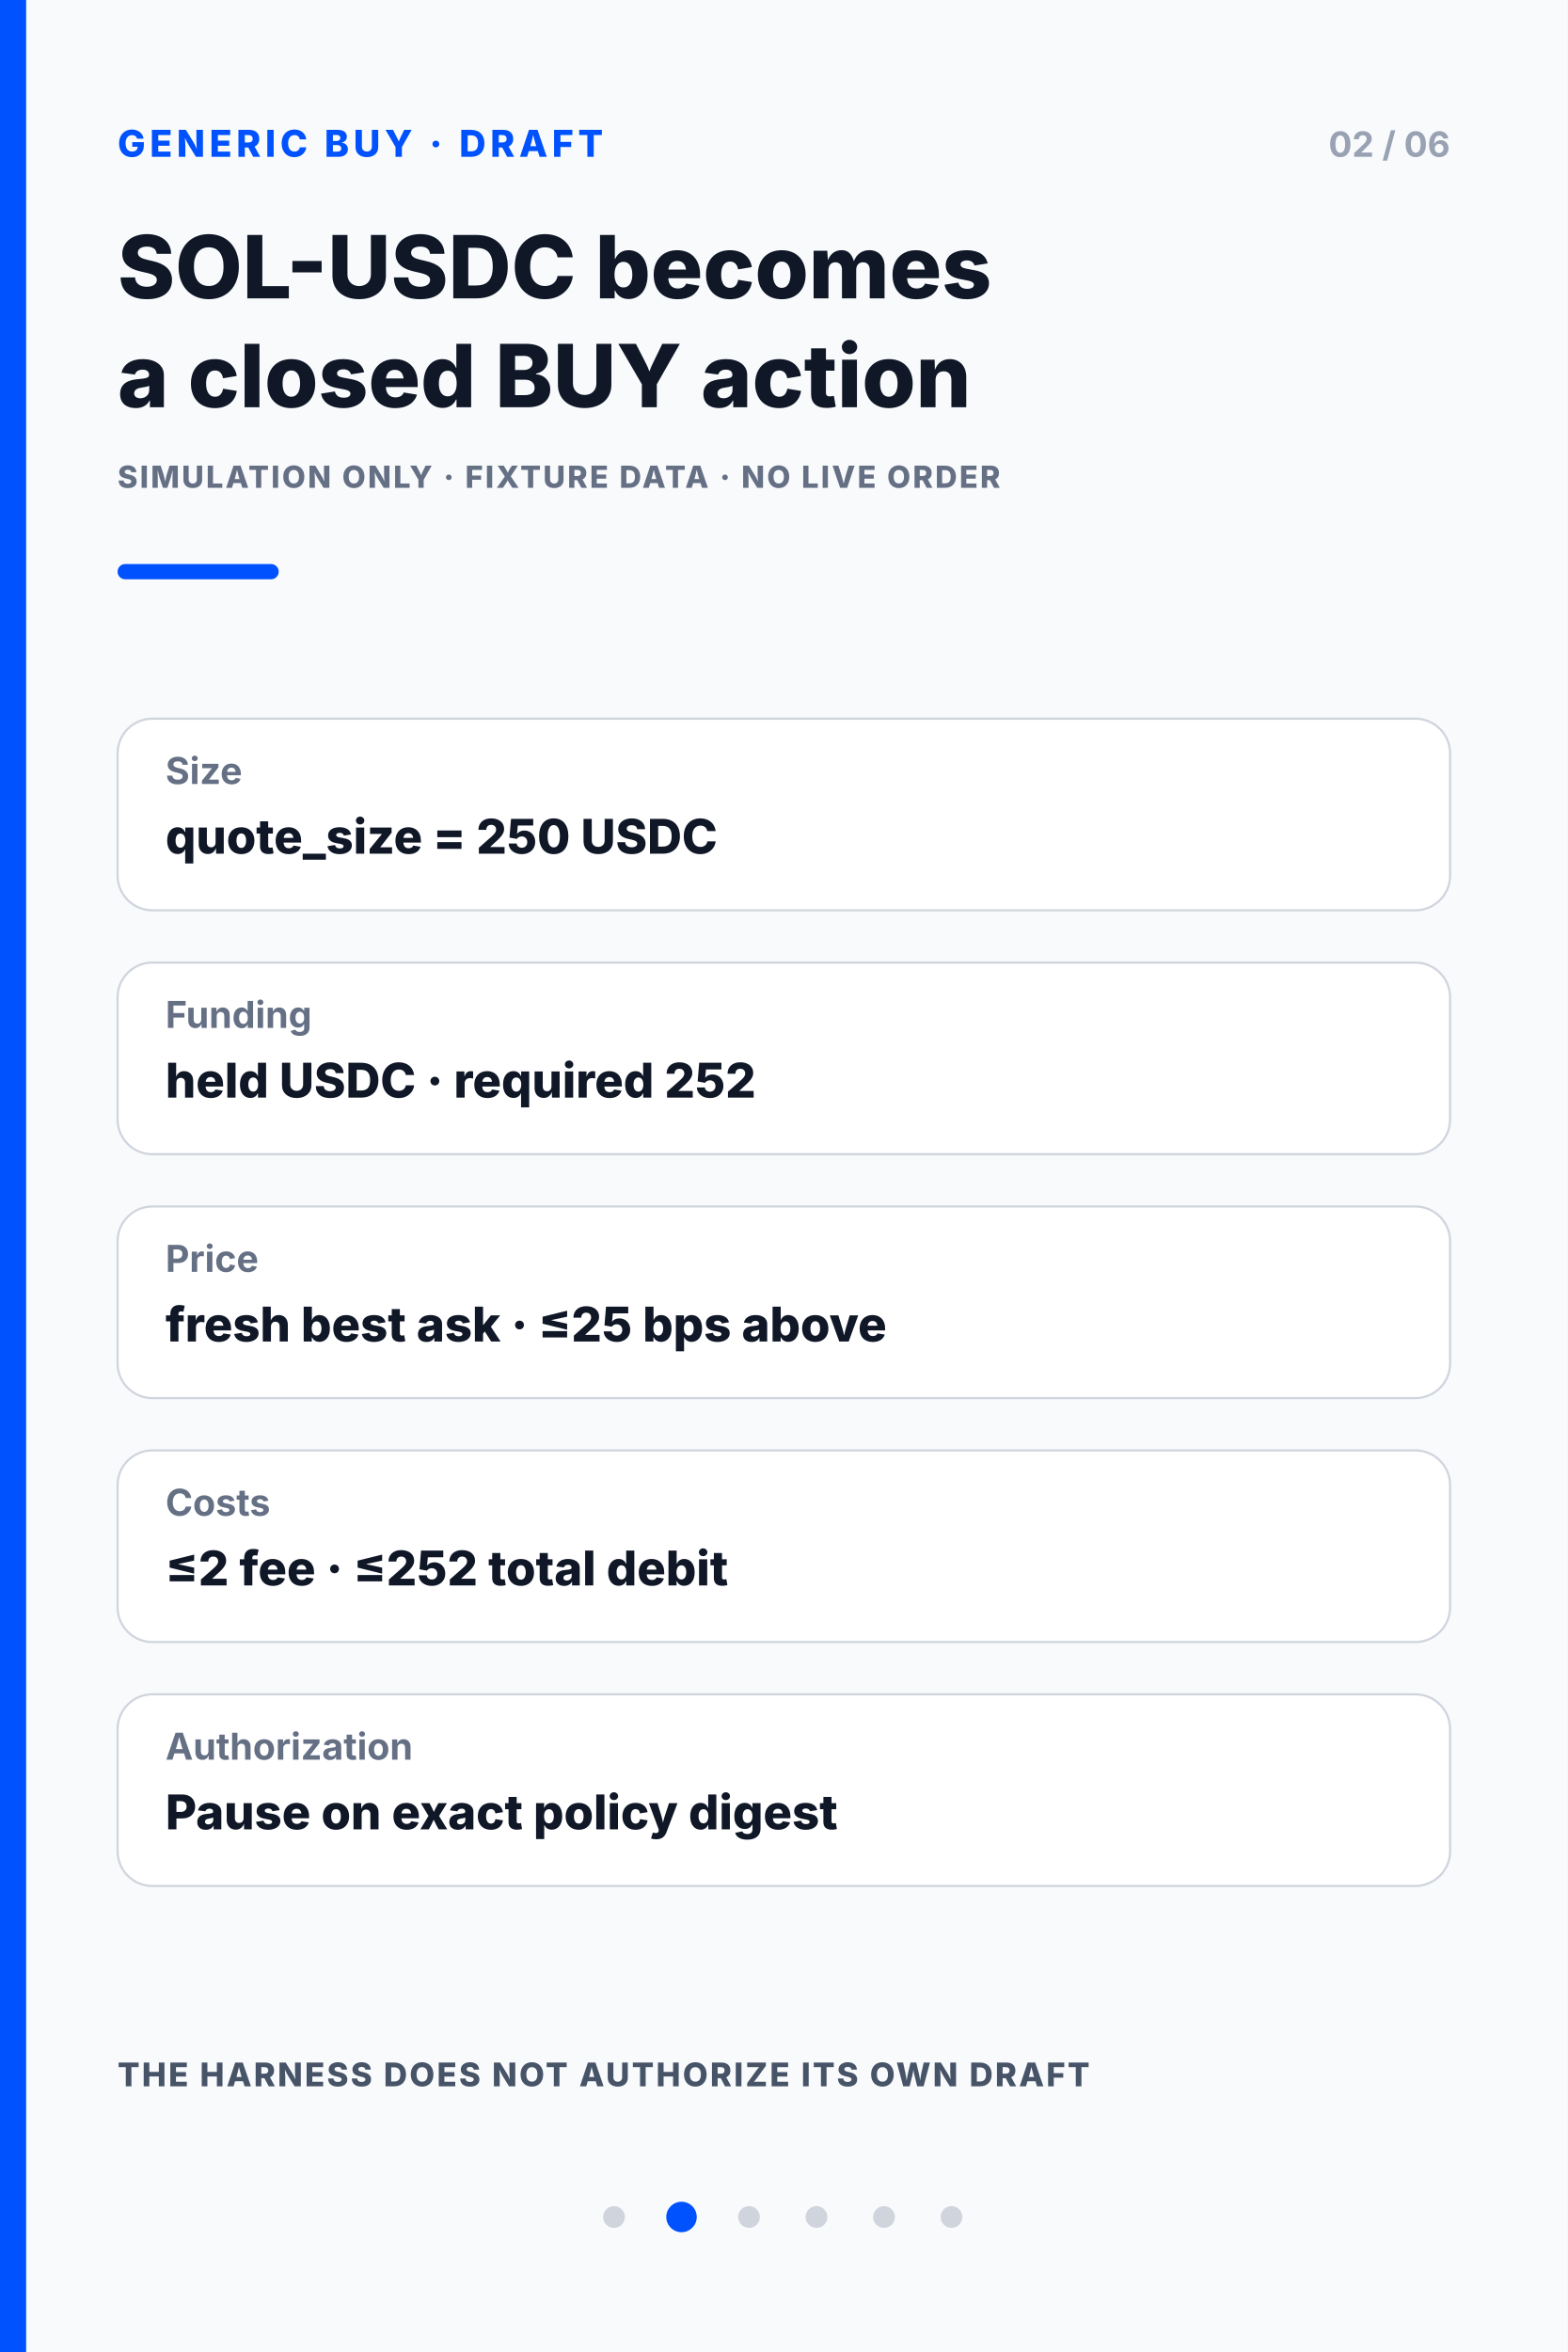
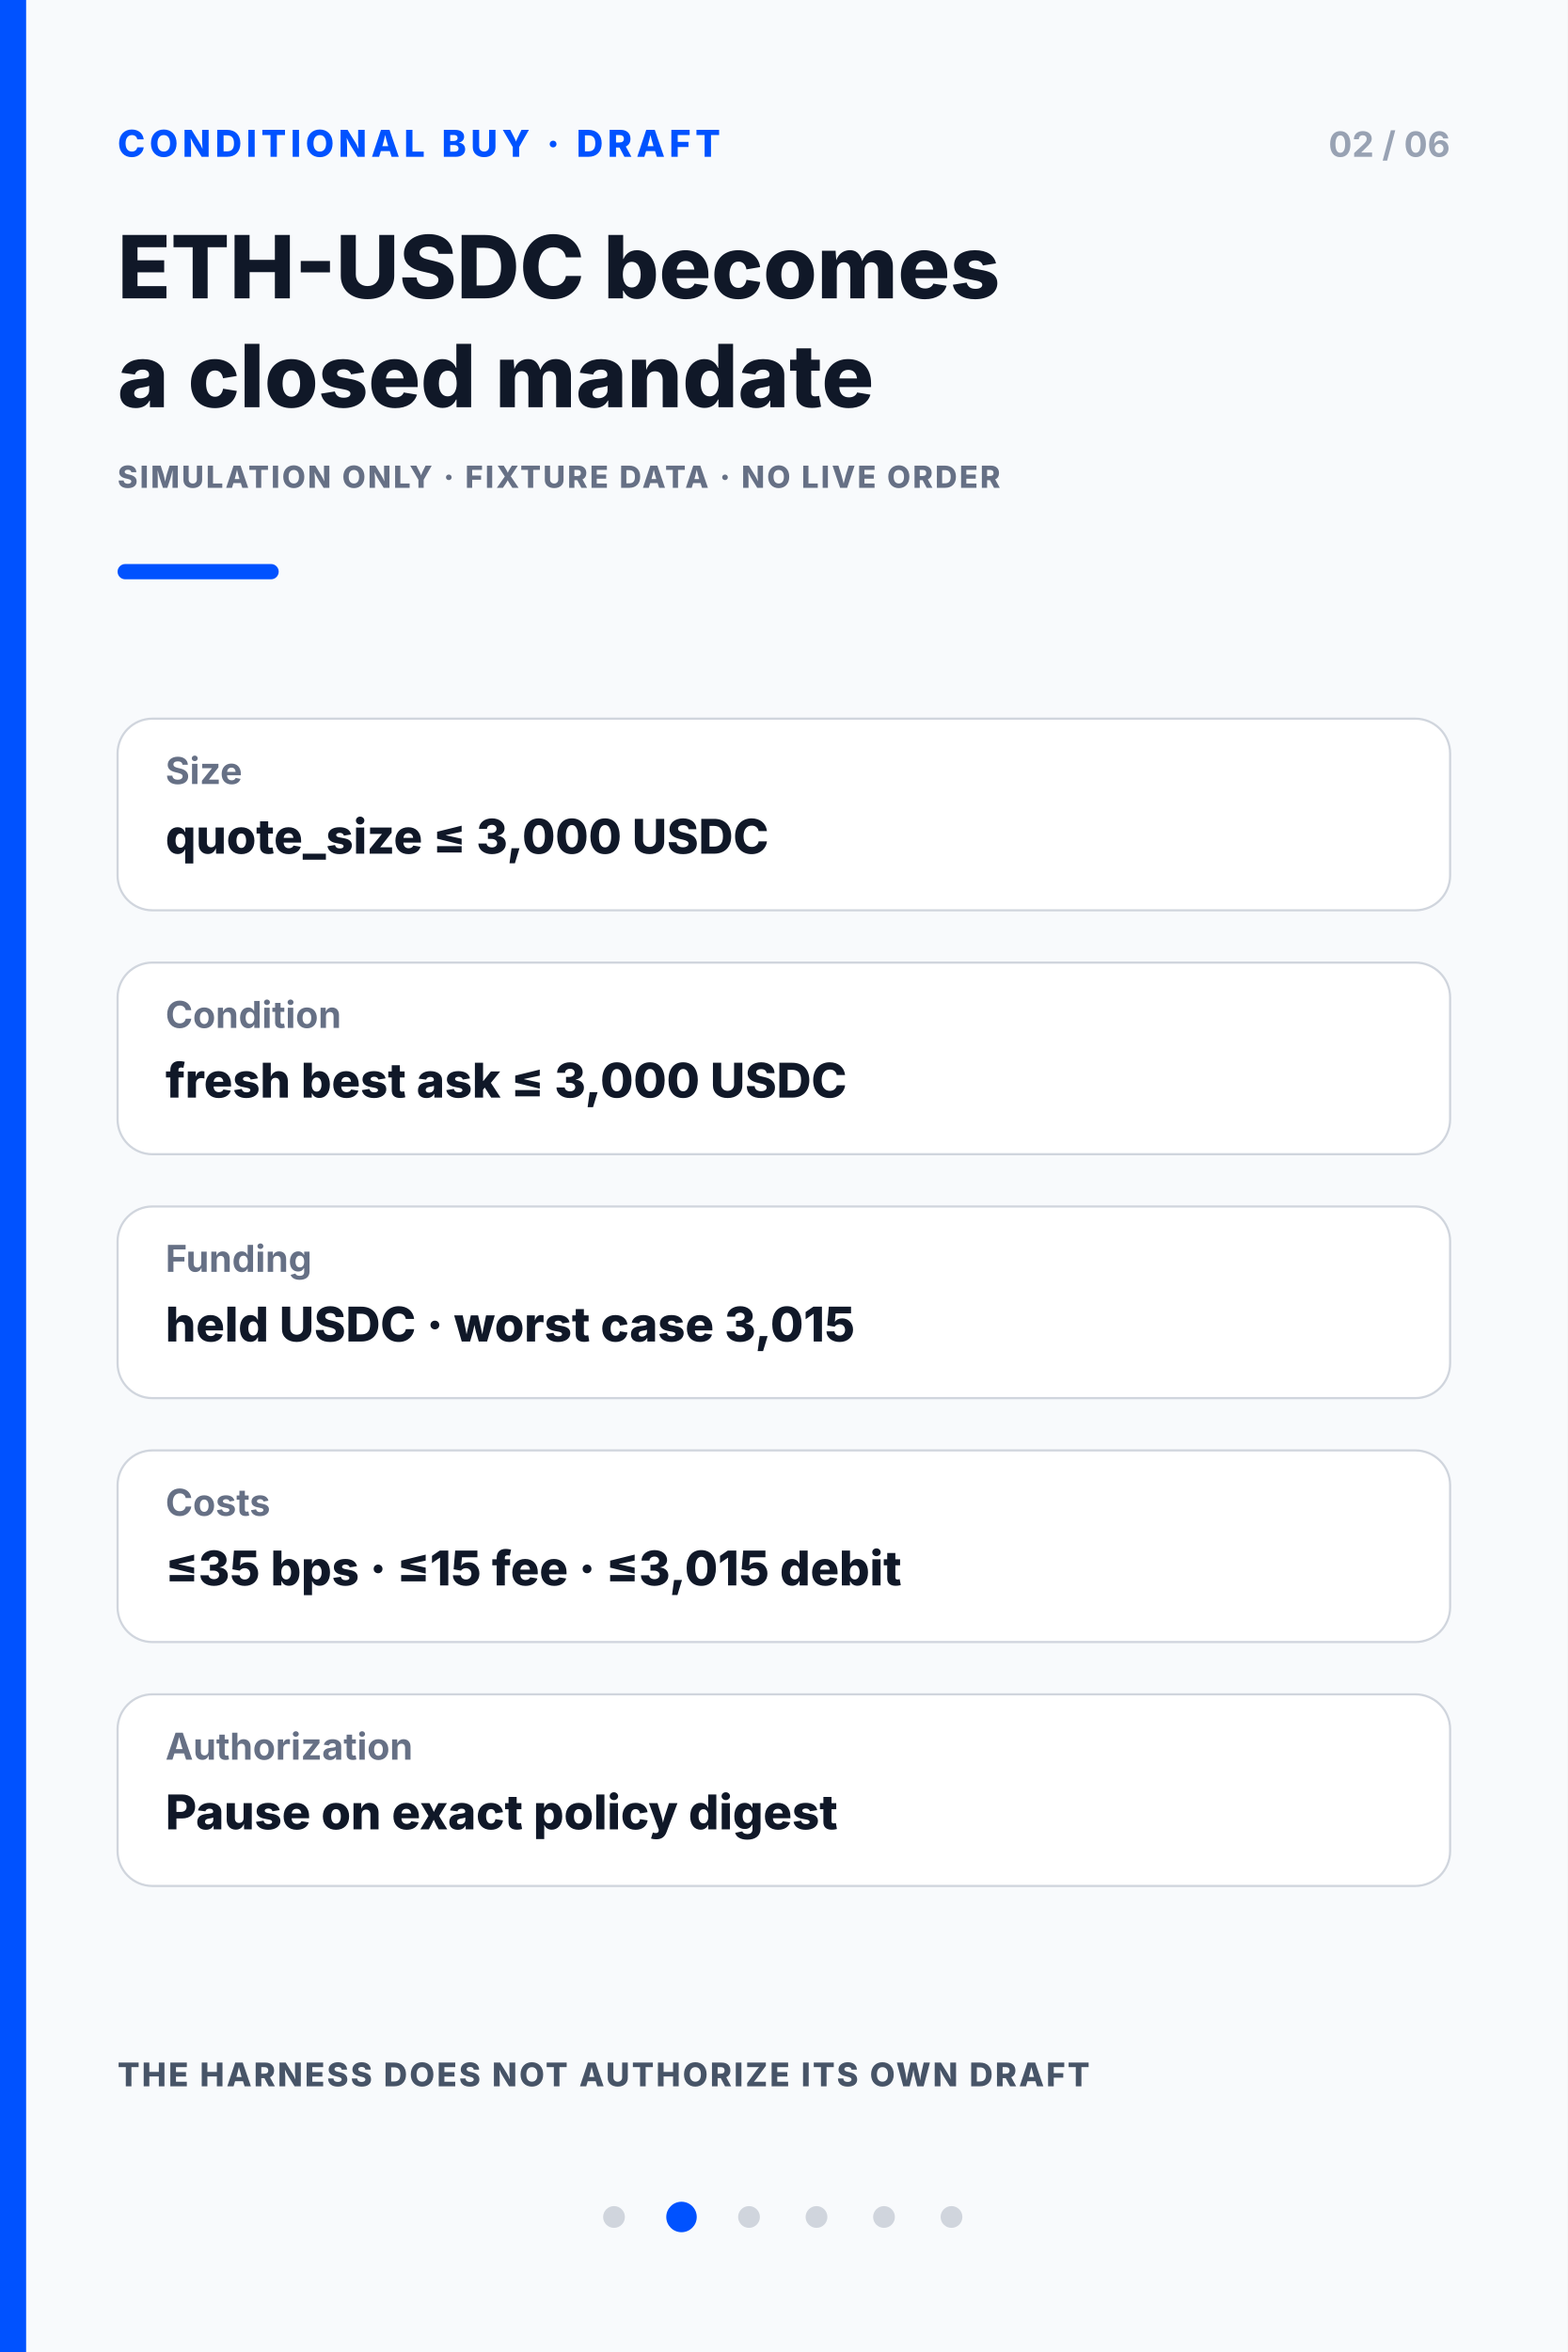
<svg xmlns="http://www.w3.org/2000/svg" width="720" height="1080" viewBox="0 0 720 1080">
  <rect width="720" height="1080" fill="#f8fafc" />
  <rect width="12" height="1080" fill="#0052ff" />
-   <text x="54" y="72" fill="#0052ff" font-family="Inter,Arial,sans-serif" font-size="17" font-weight="800" letter-spacing="2">GENERIC BUY · DRAFT</text>
+   <text x="54" y="72" fill="#0052ff" font-family="Inter,Arial,sans-serif" font-size="17" font-weight="800" letter-spacing="2">CONDITIONAL BUY · DRAFT</text>
  <text x="54" y="137" fill="#101828" font-family="Inter,Arial,sans-serif" font-size="40" font-weight="800">
-     <tspan x="54" dy="0">SOL-USDC becomes</tspan>
-     <tspan x="54" dy="50">a closed BUY action</tspan>
+     <tspan x="54" dy="0">ETH-USDC becomes</tspan>
+     <tspan x="54" dy="50">a closed mandate</tspan>
  </text>
  <text x="54" y="224" fill="#667085" font-family="Inter,Arial,sans-serif" font-size="14" font-weight="800" letter-spacing="1">SIMULATION ONLY · FIXTURE DATA · NO LIVE ORDER</text>
  <rect x="54" y="259" width="74" height="7" rx="3.5" fill="#0052ff" />
  <g transform="translate(54 330)" font-family="Inter,Arial,sans-serif">
    <rect width="612" height="88" rx="16" fill="#ffffff" stroke="#d0d5dd" />
    <text x="22" y="30" fill="#667085" font-size="17" font-weight="650">Size</text>
-     <text x="22" y="62" fill="#101828" font-size="22" font-weight="760">quote_size = 250 USDC</text>
+     <text x="22" y="62" fill="#101828" font-size="22" font-weight="760">quote_size ≤ 3,000 USDC</text>
  </g>
  <g transform="translate(54 442)" font-family="Inter,Arial,sans-serif">
    <rect width="612" height="88" rx="16" fill="#ffffff" stroke="#d0d5dd" />
-     <text x="22" y="30" fill="#667085" font-size="17" font-weight="650">Funding</text>
-     <text x="22" y="62" fill="#101828" font-size="22" font-weight="760">held USDC · required 252</text>
+     <text x="22" y="30" fill="#667085" font-size="17" font-weight="650">Condition</text>
+     <text x="22" y="62" fill="#101828" font-size="22" font-weight="760">fresh best ask ≤ 3,000 USDC</text>
  </g>
  <g transform="translate(54 554)" font-family="Inter,Arial,sans-serif">
    <rect width="612" height="88" rx="16" fill="#ffffff" stroke="#d0d5dd" />
-     <text x="22" y="30" fill="#667085" font-size="17" font-weight="650">Price</text>
-     <text x="22" y="62" fill="#101828" font-size="22" font-weight="760">fresh best ask · ≤25 bps above</text>
+     <text x="22" y="30" fill="#667085" font-size="17" font-weight="650">Funding</text>
+     <text x="22" y="62" fill="#101828" font-size="22" font-weight="760">held USDC · worst case 3,015</text>
  </g>
  <g transform="translate(54 666)" font-family="Inter,Arial,sans-serif">
    <rect width="612" height="88" rx="16" fill="#ffffff" stroke="#d0d5dd" />
    <text x="22" y="30" fill="#667085" font-size="17" font-weight="650">Costs</text>
-     <text x="22" y="62" fill="#101828" font-size="22" font-weight="760">≤2 fee · ≤252 total debit</text>
+     <text x="22" y="62" fill="#101828" font-size="22" font-weight="760">≤35 bps · ≤15 fee · ≤3,015 debit</text>
  </g>
  <g transform="translate(54 778)" font-family="Inter,Arial,sans-serif">
    <rect width="612" height="88" rx="16" fill="#ffffff" stroke="#d0d5dd" />
    <text x="22" y="30" fill="#667085" font-size="17" font-weight="650">Authorization</text>
    <text x="22" y="62" fill="#101828" font-size="22" font-weight="760">Pause on exact policy digest</text>
  </g>
  <text x="54" y="958" fill="#475467" font-family="Inter,Arial,sans-serif" font-size="15" font-weight="800" letter-spacing="1">THE HARNESS DOES NOT AUTHORIZE ITS OWN DRAFT</text>
  <text x="666" y="72" text-anchor="end" fill="#98a2b3" font-family="Inter,Arial,sans-serif" font-size="16" font-weight="700">02 / 06</text>
  <circle cx="282" cy="1018" r="5" fill="#d0d5dd" />
  <circle cx="313" cy="1018" r="7" fill="#0052ff" />
  <circle cx="344" cy="1018" r="5" fill="#d0d5dd" />
  <circle cx="375" cy="1018" r="5" fill="#d0d5dd" />
  <circle cx="406" cy="1018" r="5" fill="#d0d5dd" />
  <circle cx="437" cy="1018" r="5" fill="#d0d5dd" />
</svg>
